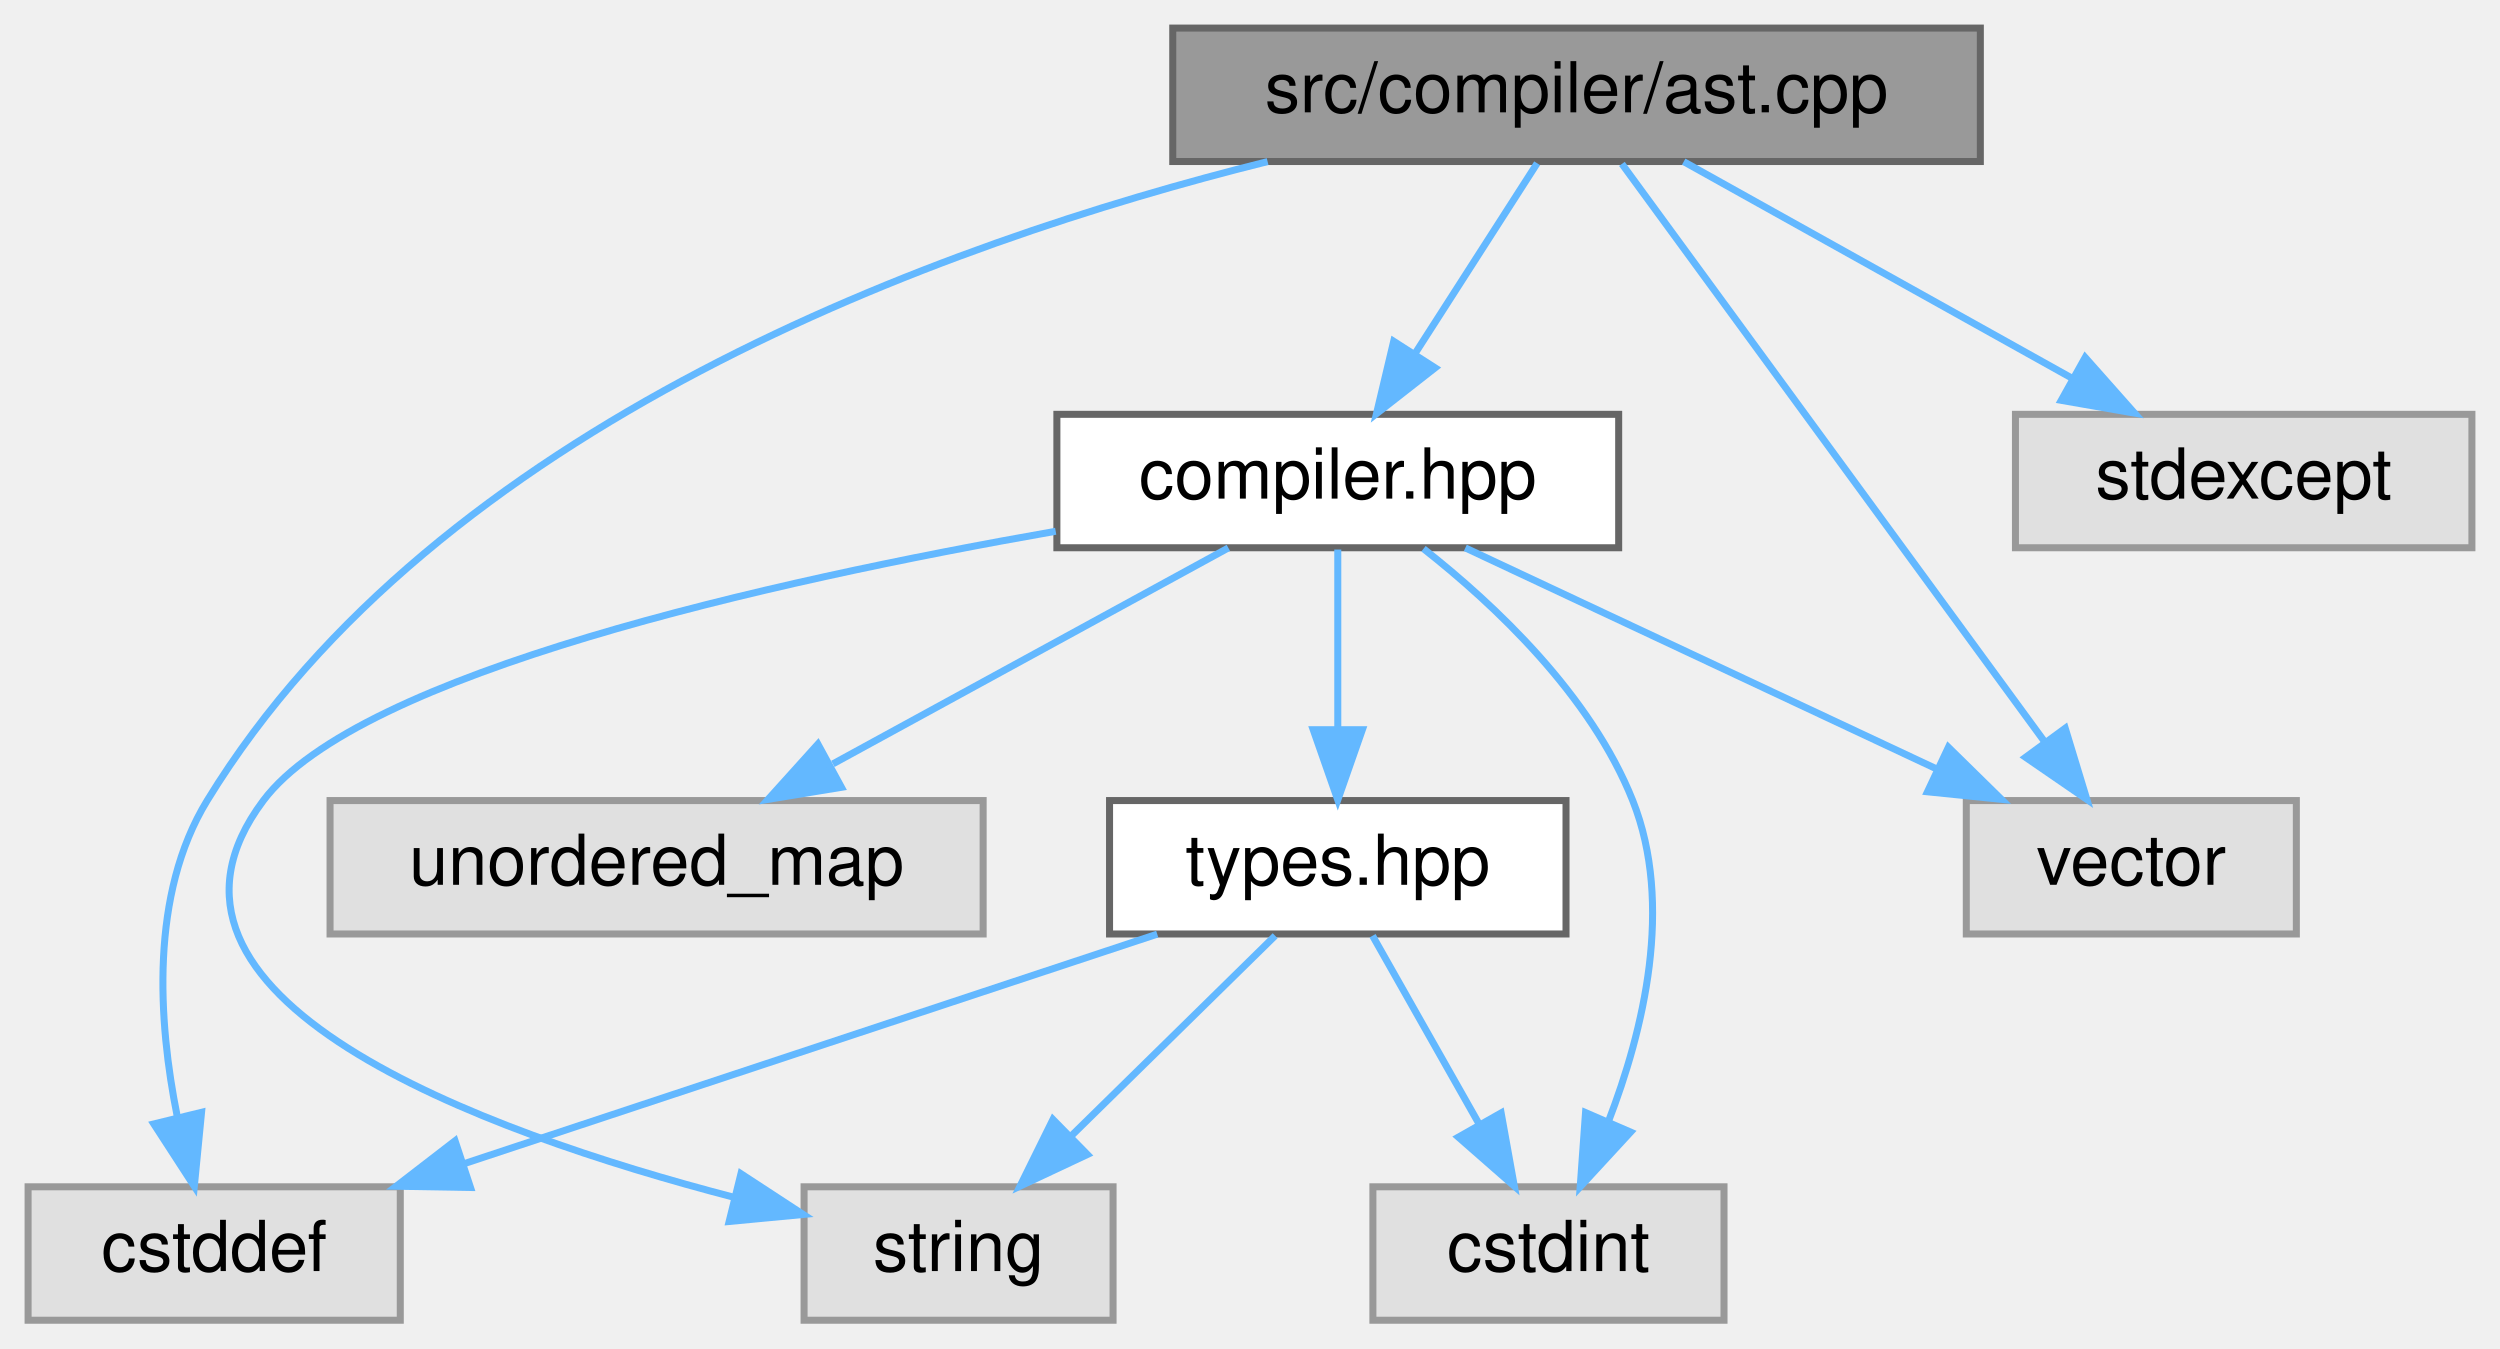
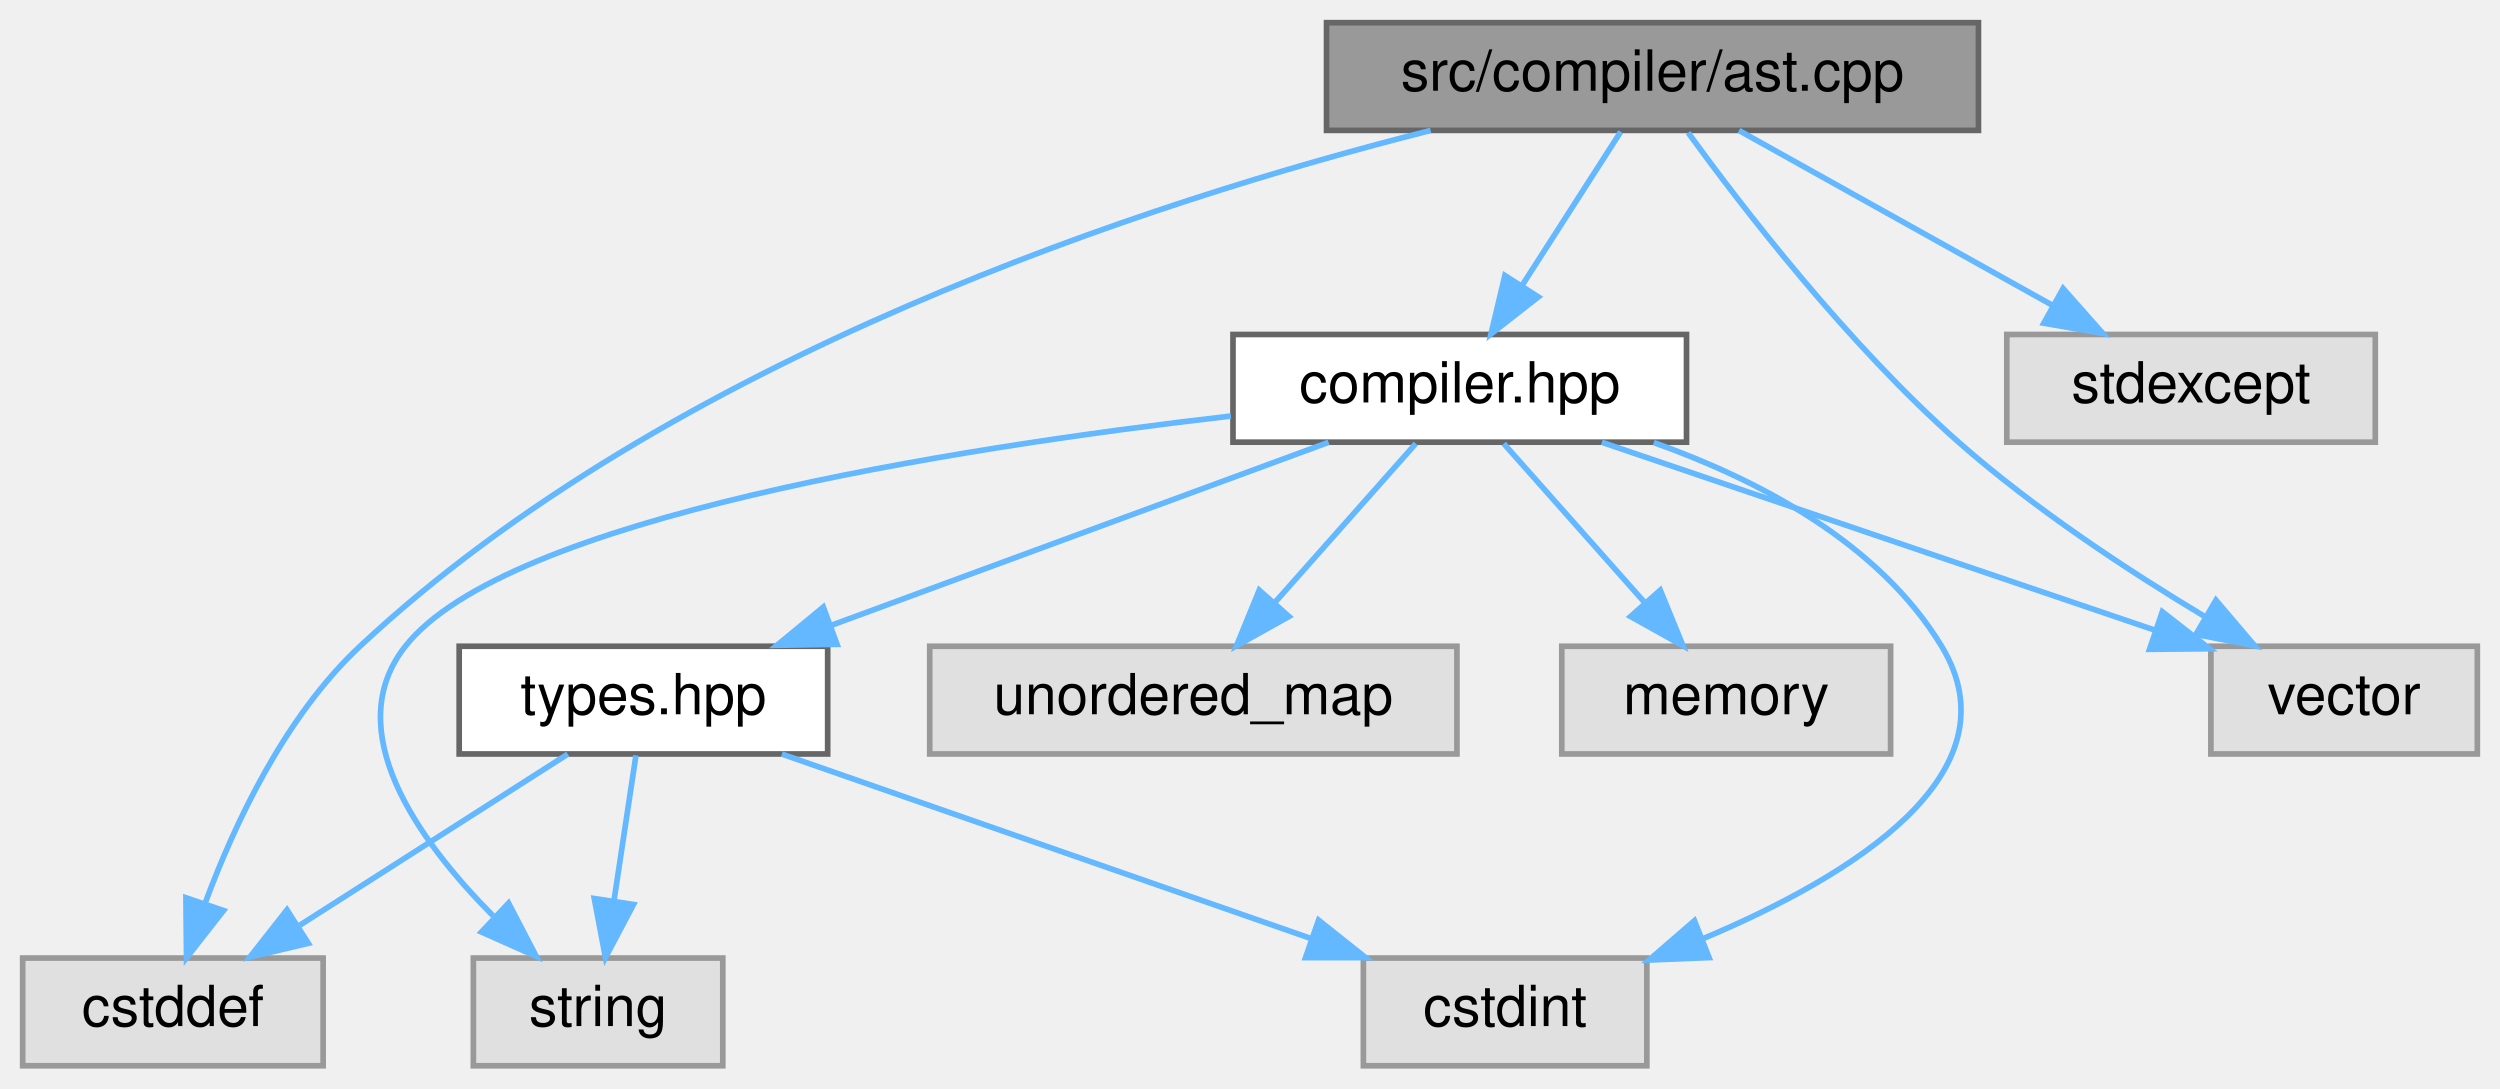
- <svg xmlns="http://www.w3.org/2000/svg" xmlns:xlink="http://www.w3.org/1999/xlink" width="356pt" height="192pt" viewBox="0.00 0.00 356.00 192.00">
+ <svg xmlns="http://www.w3.org/2000/svg" xmlns:xlink="http://www.w3.org/1999/xlink" width="441pt" height="192pt" viewBox="0.00 0.00 441.00 192.00">
  <g id="graph0" class="graph" transform="scale(1 1) rotate(0) translate(4 188)">
    <g id="Node000001" class="node">
      <g id="a_Node000001">
        <a xlink:title=" ">
-           <polygon fill="#999999" stroke="#666666" points="278,-184 163,-184 163,-165 278,-165 278,-184" />
-           <text text-anchor="middle" x="220.5" y="-172" font-family="Helvetica,sans-Serif" font-size="10.00">src/compiler/ast.cpp</text>
+           <polygon fill="#999999" stroke="#666666" points="345,-184 230,-184 230,-165 345,-165 345,-184" />
+           <text text-anchor="middle" x="287.5" y="-172" font-family="Helvetica,sans-Serif" font-size="10.00">src/compiler/ast.cpp</text>
        </a>
      </g>
    </g>
    <g id="Node000002" class="node">
      <g id="a_Node000002">
        <a xlink:href="compiler_8hpp.html" target="_top" xlink:title=" ">
-           <polygon fill="white" stroke="#666666" points="226.5,-129 146.5,-129 146.5,-110 226.5,-110 226.5,-129" />
-           <text text-anchor="middle" x="186.5" y="-117" font-family="Helvetica,sans-Serif" font-size="10.00">compiler.hpp</text>
+           <polygon fill="white" stroke="#666666" points="293.5,-129 213.5,-129 213.5,-110 293.5,-110 293.5,-129" />
+           <text text-anchor="middle" x="253.5" y="-117" font-family="Helvetica,sans-Serif" font-size="10.00">compiler.hpp</text>
        </a>
      </g>
    </g>
    <g id="edge1_Node000001_Node000002" class="edge">
      <g id="a_edge1_Node000001_Node000002">
        <a xlink:title=" ">
-           <path fill="none" stroke="#63b8ff" d="M214.89,-164.75C210.18,-157.42 203.33,-146.73 197.53,-137.7" />
-           <polygon fill="#63b8ff" stroke="#63b8ff" points="200.36,-135.62 192.01,-129.09 194.46,-139.4 200.36,-135.62" />
+           <path fill="none" stroke="#63b8ff" d="M281.89,-164.75C277.18,-157.42 270.33,-146.73 264.53,-137.7" />
+           <polygon fill="#63b8ff" stroke="#63b8ff" points="267.36,-135.62 259.01,-129.09 261.46,-139.4 267.36,-135.62" />
        </a>
      </g>
    </g>
    <g id="Node000004" class="node">
      <g id="a_Node000004">
        <a xlink:title=" ">
          <polygon fill="#e0e0e0" stroke="#999999" points="53,-19 0,-19 0,0 53,0 53,-19" />
          <text text-anchor="middle" x="26.5" y="-7" font-family="Helvetica,sans-Serif" font-size="10.00">cstddef</text>
        </a>
      </g>
    </g>
-     <g id="edge10_Node000001_Node000004" class="edge">
-       <g id="a_edge10_Node000001_Node000004">
+     <g id="edge11_Node000001_Node000004" class="edge">
+       <g id="a_edge11_Node000001_Node000004">
        <a xlink:title=" ">
-           <path fill="none" stroke="#63b8ff" d="M176.51,-164.99C129.79,-153.35 58.25,-127.48 25.5,-74 17.31,-60.63 18.53,-42.52 21.23,-29.07" />
-           <polygon fill="#63b8ff" stroke="#63b8ff" points="24.7,-29.61 23.67,-19.06 17.9,-27.95 24.7,-29.61" />
+           <path fill="none" stroke="#63b8ff" d="M248.36,-164.99C199.02,-152.52 114.09,-125.01 59.5,-74 46.19,-61.56 37.3,-42.54 32.14,-28.56" />
+           <polygon fill="#63b8ff" stroke="#63b8ff" points="35.43,-27.38 28.9,-19.04 28.8,-29.63 35.43,-27.38" />
        </a>
      </g>
    </g>
    <g id="Node000008" class="node">
      <g id="a_Node000008">
        <a xlink:title=" ">
-           <polygon fill="#e0e0e0" stroke="#999999" points="323,-74 276,-74 276,-55 323,-55 323,-74" />
-           <text text-anchor="middle" x="299.5" y="-62" font-family="Helvetica,sans-Serif" font-size="10.00">vector</text>
+           <polygon fill="#e0e0e0" stroke="#999999" points="433,-74 386,-74 386,-55 433,-55 433,-74" />
+           <text text-anchor="middle" x="409.5" y="-62" font-family="Helvetica,sans-Serif" font-size="10.00">vector</text>
        </a>
      </g>
    </g>
-     <g id="edge12_Node000001_Node000008" class="edge">
-       <g id="a_edge12_Node000001_Node000008">
+     <g id="edge13_Node000001_Node000008" class="edge">
+       <g id="a_edge13_Node000001_Node000008">
        <a xlink:title=" ">
-           <path fill="none" stroke="#63b8ff" d="M226.96,-164.66C240.11,-146.69 270.14,-105.64 287.15,-82.38" />
-           <polygon fill="#63b8ff" stroke="#63b8ff" points="290.09,-84.3 293.17,-74.16 284.44,-80.16 290.09,-84.3" />
+           <path fill="none" stroke="#63b8ff" d="M293.79,-164.59C303.2,-151.62 321.96,-127.23 341.5,-110 354.83,-98.25 371.5,-87.29 385,-79.19" />
+           <polygon fill="#63b8ff" stroke="#63b8ff" points="386.89,-82.13 393.76,-74.06 383.36,-76.09 386.89,-82.13" />
+         </a>
+       </g>
+     </g>
+     <g id="Node000010" class="node">
+       <g id="a_Node000010">
+         <a xlink:title=" ">
+           <polygon fill="#e0e0e0" stroke="#999999" points="415,-129 350,-129 350,-110 415,-110 415,-129" />
+           <text text-anchor="middle" x="382.5" y="-117" font-family="Helvetica,sans-Serif" font-size="10.00">stdexcept</text>
+         </a>
+       </g>
+     </g>
+     <g id="edge12_Node000001_Node000010" class="edge">
+       <g id="a_edge12_Node000001_Node000010">
+         <a xlink:title=" ">
+           <path fill="none" stroke="#63b8ff" d="M302.76,-164.98C317.63,-156.69 340.48,-143.94 357.92,-134.22" />
+           <polygon fill="#63b8ff" stroke="#63b8ff" points="359.93,-137.1 366.96,-129.17 356.52,-130.99 359.93,-137.1" />
+         </a>
+       </g>
+     </g>
+     <g id="Node000003" class="node">
+       <g id="a_Node000003">
+         <a xlink:href="types_8hpp.html" target="_top" xlink:title=" ">
+           <polygon fill="white" stroke="#666666" points="142,-74 77,-74 77,-55 142,-55 142,-74" />
+           <text text-anchor="middle" x="109.5" y="-62" font-family="Helvetica,sans-Serif" font-size="10.00">types.hpp</text>
+         </a>
+       </g>
+     </g>
+     <g id="edge2_Node000002_Node000003" class="edge">
+       <g id="a_edge2_Node000002_Node000003">
+         <a xlink:title=" ">
+           <path fill="none" stroke="#63b8ff" d="M230.36,-109.98C206.68,-101.27 169.63,-87.63 142.79,-77.75" />
+           <polygon fill="#63b8ff" stroke="#63b8ff" points="143.65,-74.34 133.06,-74.17 141.23,-80.91 143.65,-74.34" />
+         </a>
+       </g>
+     </g>
+     <g id="Node000005" class="node">
+       <g id="a_Node000005">
+         <a xlink:title=" ">
+           <polygon fill="#e0e0e0" stroke="#999999" points="286.5,-19 236.5,-19 236.5,0 286.5,0 286.5,-19" />
+           <text text-anchor="middle" x="261.5" y="-7" font-family="Helvetica,sans-Serif" font-size="10.00">cstdint</text>
+         </a>
+       </g>
+     </g>
+     <g id="edge6_Node000002_Node000005" class="edge">
+       <g id="a_edge6_Node000002_Node000005">
+         <a xlink:title=" ">
+           <path fill="none" stroke="#63b8ff" d="M287.72,-109.93C306.21,-103.37 327.46,-92.24 338.5,-74 352.08,-51.56 322.67,-33.45 296.36,-22.4" />
+           <polygon fill="#63b8ff" stroke="#63b8ff" points="297.48,-19.08 286.89,-18.65 294.9,-25.59 297.48,-19.08" />
+         </a>
+       </g>
+     </g>
+     <g id="Node000006" class="node">
+       <g id="a_Node000006">
+         <a xlink:title=" ">
+           <polygon fill="#e0e0e0" stroke="#999999" points="123.5,-19 79.5,-19 79.5,0 123.5,0 123.5,-19" />
+           <text text-anchor="middle" x="101.5" y="-7" font-family="Helvetica,sans-Serif" font-size="10.00">string</text>
+         </a>
+       </g>
+     </g>
+     <g id="edge7_Node000002_Node000006" class="edge">
+       <g id="a_edge7_Node000002_Node000006">
+         <a xlink:title=" ">
+           <path fill="none" stroke="#63b8ff" d="M213.13,-114.61C163.98,-108.94 85.29,-96.55 67.5,-74 55.85,-59.23 69.64,-39.88 82.99,-26.44" />
+           <polygon fill="#63b8ff" stroke="#63b8ff" points="85.71,-28.69 90.6,-19.29 80.92,-23.59 85.71,-28.69" />
+         </a>
+       </g>
+     </g>
+     <g id="Node000007" class="node">
+       <g id="a_Node000007">
+         <a xlink:title=" ">
+           <polygon fill="#e0e0e0" stroke="#999999" points="253,-74 160,-74 160,-55 253,-55 253,-74" />
+           <text text-anchor="middle" x="206.5" y="-62" font-family="Helvetica,sans-Serif" font-size="10.00">unordered_map</text>
+         </a>
+       </g>
+     </g>
+     <g id="edge8_Node000002_Node000007" class="edge">
+       <g id="a_edge8_Node000002_Node000007">
+         <a xlink:title=" ">
+           <path fill="none" stroke="#63b8ff" d="M245.74,-109.75C239.03,-102.18 229.16,-91.05 220.99,-81.84" />
+           <polygon fill="#63b8ff" stroke="#63b8ff" points="223.37,-79.25 214.12,-74.09 218.13,-83.89 223.37,-79.25" />
+         </a>
+       </g>
+     </g>
+     <g id="edge9_Node000002_Node000008" class="edge">
+       <g id="a_edge9_Node000002_Node000008">
+         <a xlink:title=" ">
+           <path fill="none" stroke="#63b8ff" d="M278.56,-109.98C304.99,-101.01 346.77,-86.81 376,-76.88" />
+           <polygon fill="#63b8ff" stroke="#63b8ff" points="377.43,-80.09 385.78,-73.56 375.18,-73.46 377.43,-80.09" />
        </a>
      </g>
    </g>
    <g id="Node000009" class="node">
      <g id="a_Node000009">
        <a xlink:title=" ">
-           <polygon fill="#e0e0e0" stroke="#999999" points="348,-129 283,-129 283,-110 348,-110 348,-129" />
-           <text text-anchor="middle" x="315.5" y="-117" font-family="Helvetica,sans-Serif" font-size="10.00">stdexcept</text>
+           <polygon fill="#e0e0e0" stroke="#999999" points="329.5,-74 271.5,-74 271.5,-55 329.5,-55 329.5,-74" />
+           <text text-anchor="middle" x="300.5" y="-62" font-family="Helvetica,sans-Serif" font-size="10.00">memory</text>
        </a>
      </g>
    </g>
-     <g id="edge11_Node000001_Node000009" class="edge">
-       <g id="a_edge11_Node000001_Node000009">
+     <g id="edge10_Node000002_Node000009" class="edge">
+       <g id="a_edge10_Node000002_Node000009">
        <a xlink:title=" ">
-           <path fill="none" stroke="#63b8ff" d="M235.76,-164.98C250.63,-156.69 273.48,-143.94 290.92,-134.22" />
-           <polygon fill="#63b8ff" stroke="#63b8ff" points="292.93,-137.1 299.96,-129.17 289.52,-130.99 292.93,-137.1" />
-         </a>
-       </g>
-     </g>
-     <g id="Node000003" class="node">
-       <g id="a_Node000003">
-         <a xlink:href="types_8hpp.html" target="_top" xlink:title=" ">
-           <polygon fill="white" stroke="#666666" points="219,-74 154,-74 154,-55 219,-55 219,-74" />
-           <text text-anchor="middle" x="186.5" y="-62" font-family="Helvetica,sans-Serif" font-size="10.00">types.hpp</text>
-         </a>
-       </g>
-     </g>
-     <g id="edge2_Node000002_Node000003" class="edge">
-       <g id="a_edge2_Node000002_Node000003">
-         <a xlink:title=" ">
-           <path fill="none" stroke="#63b8ff" d="M186.5,-109.75C186.5,-102.8 186.5,-92.85 186.5,-84.13" />
-           <polygon fill="#63b8ff" stroke="#63b8ff" points="190,-84.09 186.5,-74.09 183,-84.09 190,-84.09" />
-         </a>
-       </g>
-     </g>
-     <g id="Node000005" class="node">
-       <g id="a_Node000005">
-         <a xlink:title=" ">
-           <polygon fill="#e0e0e0" stroke="#999999" points="241.5,-19 191.5,-19 191.5,0 241.5,0 241.5,-19" />
-           <text text-anchor="middle" x="216.5" y="-7" font-family="Helvetica,sans-Serif" font-size="10.00">cstdint</text>
-         </a>
-       </g>
-     </g>
-     <g id="edge6_Node000002_Node000005" class="edge">
-       <g id="a_edge6_Node000002_Node000005">
-         <a xlink:title=" ">
-           <path fill="none" stroke="#63b8ff" d="M198.71,-109.86C208.85,-101.88 222.54,-89.01 228.5,-74 234.38,-59.19 230.05,-41.27 225.02,-28.25" />
-           <polygon fill="#63b8ff" stroke="#63b8ff" points="228.2,-26.79 221.02,-19 221.78,-29.57 228.2,-26.79" />
-         </a>
-       </g>
-     </g>
-     <g id="Node000006" class="node">
-       <g id="a_Node000006">
-         <a xlink:title=" ">
-           <polygon fill="#e0e0e0" stroke="#999999" points="154.5,-19 110.5,-19 110.5,0 154.5,0 154.5,-19" />
-           <text text-anchor="middle" x="132.5" y="-7" font-family="Helvetica,sans-Serif" font-size="10.00">string</text>
-         </a>
-       </g>
-     </g>
-     <g id="edge7_Node000002_Node000006" class="edge">
-       <g id="a_edge7_Node000002_Node000006">
-         <a xlink:title=" ">
-           <path fill="none" stroke="#63b8ff" d="M146.33,-112.35C105.72,-105.22 47.08,-92.09 33.5,-74 12.44,-45.94 64.26,-26.94 100.61,-17.48" />
-           <polygon fill="#63b8ff" stroke="#63b8ff" points="101.51,-20.86 110.38,-15.06 99.83,-14.06 101.51,-20.86" />
-         </a>
-       </g>
-     </g>
-     <g id="Node000007" class="node">
-       <g id="a_Node000007">
-         <a xlink:title=" ">
-           <polygon fill="#e0e0e0" stroke="#999999" points="136,-74 43,-74 43,-55 136,-55 136,-74" />
-           <text text-anchor="middle" x="89.5" y="-62" font-family="Helvetica,sans-Serif" font-size="10.00">unordered_map</text>
-         </a>
-       </g>
-     </g>
-     <g id="edge8_Node000002_Node000007" class="edge">
-       <g id="a_edge8_Node000002_Node000007">
-         <a xlink:title=" ">
-           <path fill="none" stroke="#63b8ff" d="M170.92,-109.98C155.73,-101.69 132.4,-88.94 114.6,-79.22" />
-           <polygon fill="#63b8ff" stroke="#63b8ff" points="115.82,-75.89 105.37,-74.17 112.47,-82.04 115.82,-75.89" />
-         </a>
-       </g>
-     </g>
-     <g id="edge9_Node000002_Node000008" class="edge">
-       <g id="a_edge9_Node000002_Node000008">
-         <a xlink:title=" ">
-           <path fill="none" stroke="#63b8ff" d="M204.66,-109.98C222.75,-101.5 250.78,-88.35 271.69,-78.54" />
-           <polygon fill="#63b8ff" stroke="#63b8ff" points="273.45,-81.59 281.01,-74.17 270.47,-75.25 273.45,-81.59" />
+           <path fill="none" stroke="#63b8ff" d="M261.26,-109.75C267.97,-102.18 277.84,-91.05 286.01,-81.84" />
+           <polygon fill="#63b8ff" stroke="#63b8ff" points="288.87,-83.89 292.88,-74.09 283.63,-79.25 288.87,-83.89" />
        </a>
      </g>
    </g>
    <g id="edge3_Node000003_Node000004" class="edge">
      <g id="a_edge3_Node000003_Node000004">
        <a xlink:title=" ">
-           <path fill="none" stroke="#63b8ff" d="M160.79,-54.98C134.05,-46.13 91.97,-32.19 62.05,-22.28" />
-           <polygon fill="#63b8ff" stroke="#63b8ff" points="63,-18.9 52.41,-19.08 60.8,-25.55 63,-18.9" />
+           <path fill="none" stroke="#63b8ff" d="M96.16,-54.98C83.41,-46.84 63.95,-34.41 48.83,-24.76" />
+           <polygon fill="#63b8ff" stroke="#63b8ff" points="50.39,-21.6 40.08,-19.17 46.62,-27.5 50.39,-21.6" />
        </a>
      </g>
    </g>
    <g id="edge4_Node000003_Node000005" class="edge">
      <g id="a_edge4_Node000003_Node000005">
        <a xlink:title=" ">
-           <path fill="none" stroke="#63b8ff" d="M191.45,-54.75C195.56,-47.49 201.53,-36.95 206.6,-27.98" />
-           <polygon fill="#63b8ff" stroke="#63b8ff" points="209.76,-29.52 211.64,-19.09 203.67,-26.07 209.76,-29.52" />
+           <path fill="none" stroke="#63b8ff" d="M133.92,-54.98C159.22,-46.16 198.95,-32.31 227.36,-22.41" />
+           <polygon fill="#63b8ff" stroke="#63b8ff" points="228.6,-25.68 236.89,-19.08 226.29,-19.07 228.6,-25.68" />
        </a>
      </g>
    </g>
    <g id="edge5_Node000003_Node000006" class="edge">
      <g id="a_edge5_Node000003_Node000006">
        <a xlink:title=" ">
-           <path fill="none" stroke="#63b8ff" d="M177.58,-54.75C169.72,-47.03 158.07,-35.6 148.58,-26.28" />
-           <polygon fill="#63b8ff" stroke="#63b8ff" points="150.84,-23.6 141.25,-19.09 145.94,-28.59 150.84,-23.6" />
+           <path fill="none" stroke="#63b8ff" d="M108.18,-54.75C107.13,-47.8 105.63,-37.85 104.31,-29.13" />
+           <polygon fill="#63b8ff" stroke="#63b8ff" points="107.75,-28.45 102.8,-19.09 100.83,-29.5 107.75,-28.45" />
        </a>
      </g>
    </g>
  </g>
</svg>
